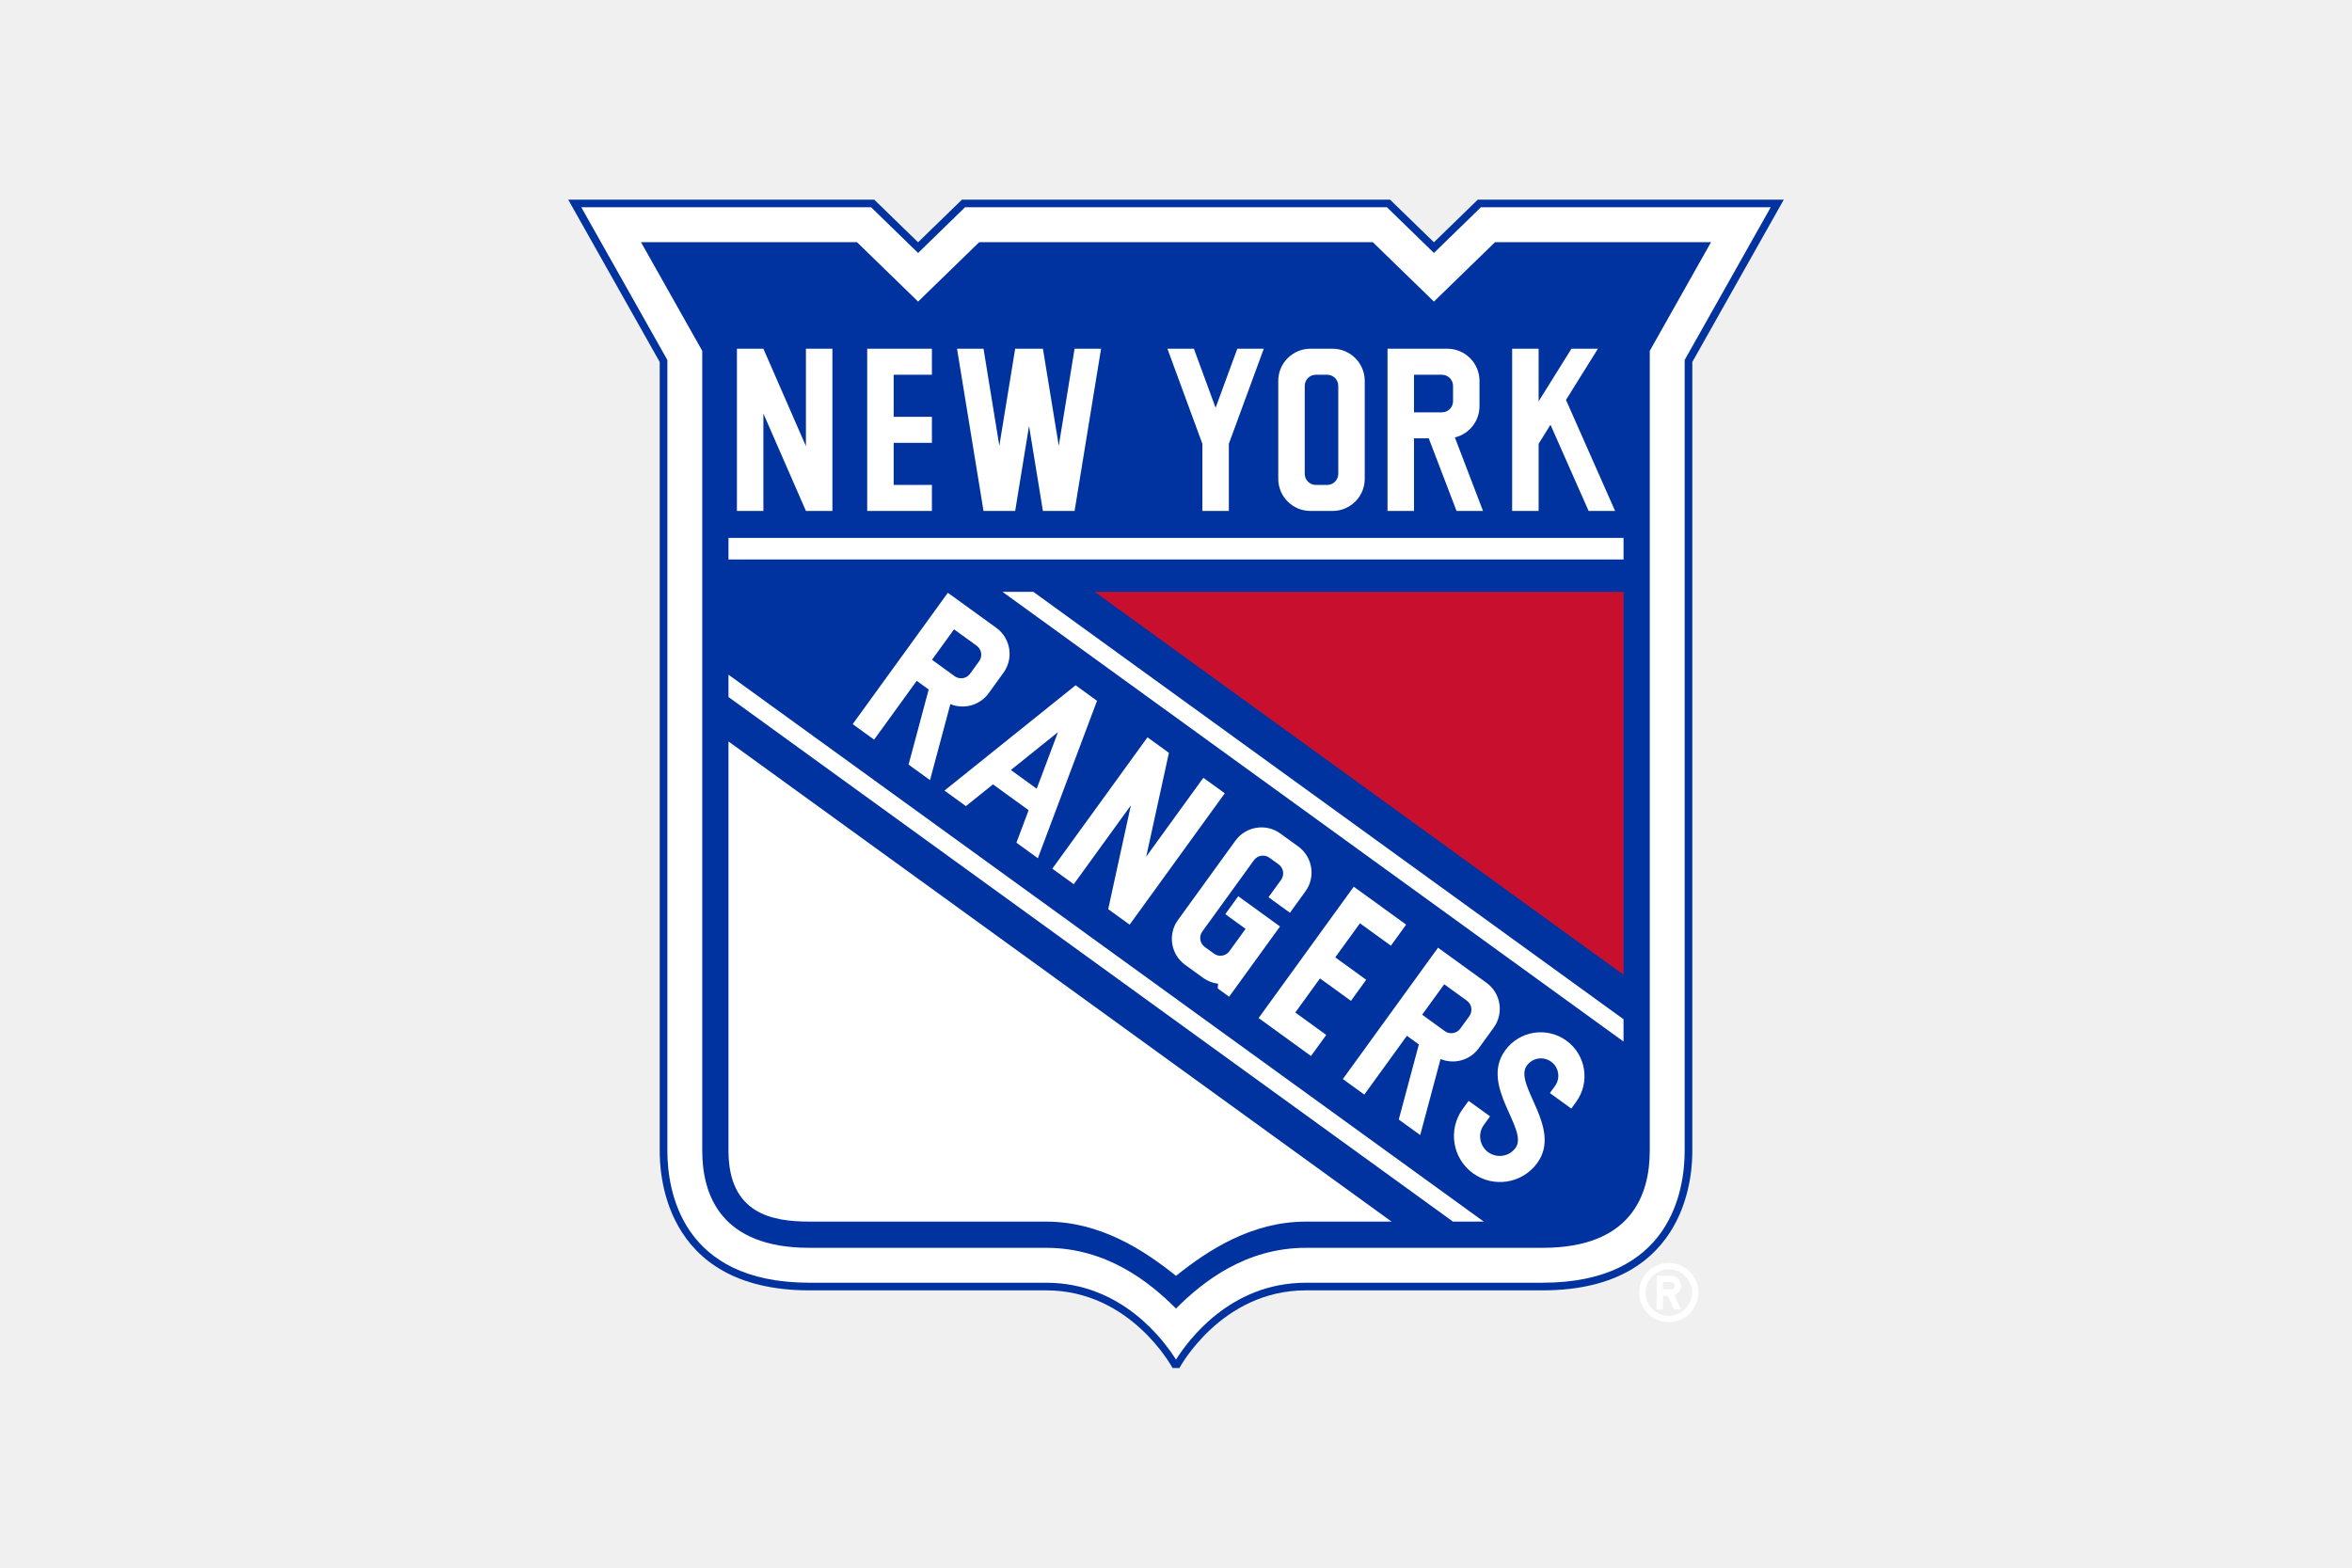
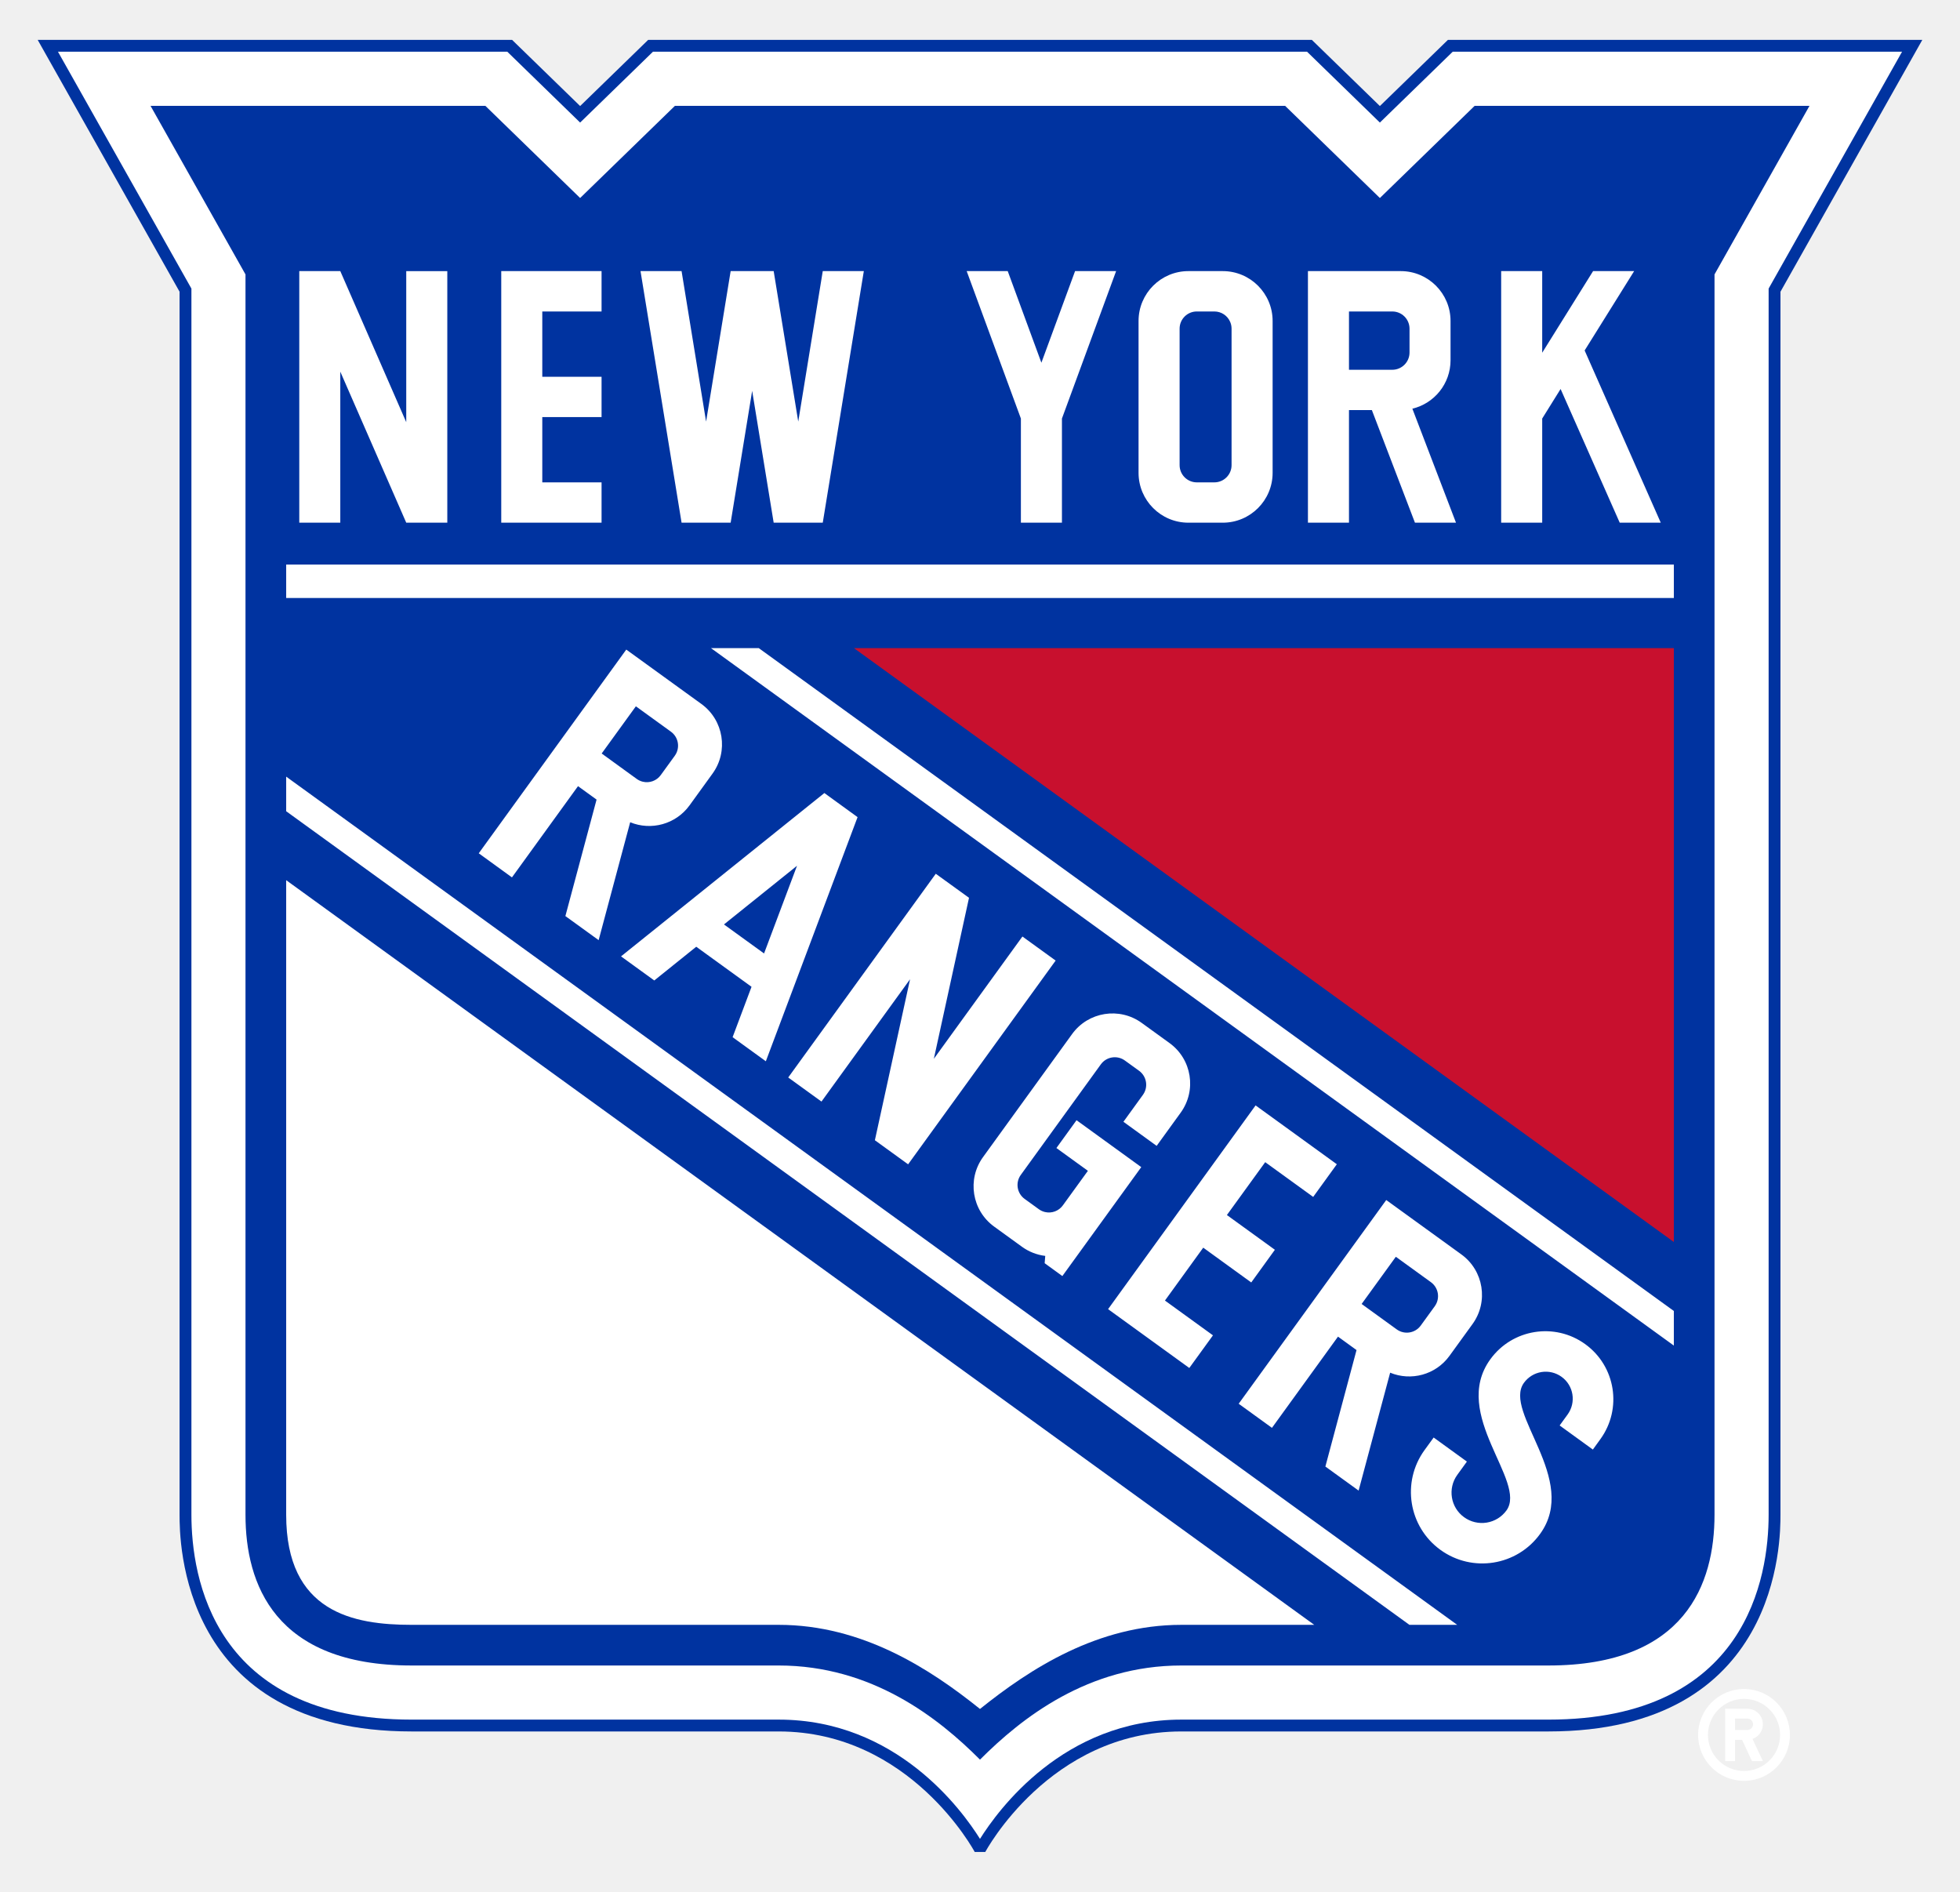
- <svg xmlns="http://www.w3.org/2000/svg" viewBox="0 0 960 640">
+ <svg xmlns="http://www.w3.org/2000/svg" viewBox="222 71 516 498">
  <path fill="#fff" d="M681.141 515.609c-6.673 0-12.091 5.409-12.091 12.086 0 6.67 5.418 12.088 12.091 12.088s12.081-5.418 12.081-12.087c0-6.678-5.409-12.087-12.081-12.087m0 21.58a9.5 9.5 0 0 1-6.716-2.779 9.5 9.5 0 0 1-2.778-6.715 9.48 9.48 0 0 1 9.494-9.487c5.245 0 9.492 4.241 9.492 9.487s-4.247 9.493-9.492 9.493m4.966-12.295a4.101 4.101 0 0 0-4.101-4.094h-5.824v13.795h2.589v-5.603h1.858l2.615 5.603h2.863l-2.731-5.841a4.1 4.1 0 0 0 2.731-3.86Zm-4.101 1.509h-3.235v-3.02h3.235c.832 0 1.512.676 1.512 1.51a1.51 1.51 0 0 1-1.512 1.51" />
  <path fill="#0033a0" d="m690.736 147.789 37.339-66.286H603.181l-17.906 17.411-17.906-17.411H392.636l-17.908 17.411-17.905-17.411H231.925l37.349 66.286v321.958c0 6.48 0 57.034 61.092 57.034h96.638c34.693 0 51.602 31.717 51.602 31.717h2.788s16.914-31.717 51.608-31.717h96.635c61.091 0 61.099-50.554 61.099-57.034z" />
  <path fill="#c8102e" d="m446.824 241.617 215.843 156.32v-156.32z" />
  <path fill="#fff" d="M297.341 219.605h365.326v8.809H297.341zm0 250.142c0 25.674 17.646 28.97 33.025 28.97h96.638c21.991 0 39.787 11.54 52.994 22.142 13.21-10.601 31.007-22.141 53.003-22.141H568L297.341 302.696zm0-185.2 295.717 214.17h12.574l-308.291-223.28zm111.845-42.93 253.48 183.587v-9.108l-240.901-174.48zM513.72 415.614l21.383 15.488 6.229-8.593-12.64-9.155 10.078-13.923 12.64 9.158 6.222-8.603L545 390.842l10.085-13.918 12.631 9.148 6.226-8.6-21.388-15.488zM406.655 256.312l-19.78-14.317-38.839 53.623 8.745 6.344 17.39-24.016 4.885 3.536-8.211 30.663 8.755 6.335 8.304-31.034c5.48 2.26 11.99.566 15.624-4.438l6.061-8.375c4.244-5.863 2.933-14.066-2.933-18.322zm-7.005 13.626-3.693 5.088a4.52 4.52 0 0 1-4.721 1.753 4.5 4.5 0 0 1-1.607-.737l-9.228-6.693 9.002-12.424 9.234 6.686a4.536 4.536 0 0 1 1.013 6.327m180.026 193.44 8.303-31.035c5.476 2.268 11.988.58 15.62-4.435l6.067-8.373c4.247-5.86 2.934-14.066-2.927-18.317l-19.79-14.327-38.847 53.625 8.76 6.345 17.387-24.01 4.877 3.535-8.2 30.661zm9.8-61.55 9.234 6.687a4.536 4.536 0 0 1 1.016 6.329l-3.689 5.085a4.53 4.53 0 0 1-6.327 1.014l-9.239-6.691zm-121.12-100.823-38.844 53.628 8.755 6.34 23.318-32.198-9.259 42.377 8.751 6.338 38.838-53.632-8.747-6.333-23.318 32.188 9.257-42.379zm-82.861 21.747 8.754 6.342 11.046-8.878 14.556 10.545-4.983 13.262 8.751 6.339 24.149-64.263-8.743-6.342-53.529 42.994zm37.655-.766-10.555-7.639 19.232-15.446zm106.757 23.593-7.332-5.31c-5.874-4.248-14.069-2.94-18.32 2.92l-23.452 32.391c-4.252 5.863-2.941 14.063 2.932 18.315l7.329 5.31a13.13 13.13 0 0 0 6.112 2.396l-.154 1.92 4.66 3.385 20.771-28.678-17.039-12.347-5.297 7.32 8.289 6-6.591 9.094a4.52 4.52 0 0 1-4.716 1.754 4.5 4.5 0 0 1-1.606-.738l-3.741-2.712c-2.023-1.464-2.482-4.302-1.011-6.322l21.07-29.1a4.534 4.534 0 0 1 6.329-1.011l3.739 2.704a4.539 4.539 0 0 1 1.02 6.325l-5.142 7.099 8.748 6.34 6.328-8.74c4.246-5.864 2.94-14.062-2.926-18.315m109.432 79.255c-8.006-5.805-19.201-4.015-24.996 3.994-10.517 14.52 9.776 32.15 4.256 39.775a7.987 7.987 0 0 1-11.16 1.78c-3.57-2.577-4.37-7.572-1.783-11.151l2.526-3.489-8.748-6.337-2.42 3.333c-6.082 8.408-4.202 20.162 4.204 26.245 8.404 6.082 20.152 4.209 26.237-4.202 10.416-14.375-9.872-32.02-4.255-39.771a7.1 7.1 0 0 1 4.629-2.844 7.09 7.09 0 0 1 5.283 1.264c3.176 2.295 3.888 6.73 1.588 9.914l-2.101 2.89 8.748 6.34 1.982-2.747c5.803-8.004 4.02-19.2-3.99-24.994M380.371 197.977h-15.606v-17.188h15.606v-10.614h-15.606V152.99h15.606v-10.626h-26.41v66.225h26.41zm196.769-19.031h6.023l11.345 29.645h10.805l-11.485-30.008c5.771-1.385 10.049-6.562 10.049-12.756V155.49c0-7.245-5.866-13.125-13.109-13.125h-24.433v66.224h10.805zm0-25.954h11.402a4.53 4.53 0 0 1 4.538 4.523v6.283a4.54 4.54 0 0 1-4.538 4.54H577.14zm-265.553 15.84 17.363 39.759h10.809v-66.224h-10.81v39.764l-17.362-39.765h-10.799v66.224h10.799zm223.28 39.759h9.042c7.254 0 13.127-5.879 13.127-13.12v-39.98c0-7.245-5.874-13.126-13.127-13.126h-9.042c-7.248 0-13.126 5.882-13.126 13.125v39.981c0 7.241 5.878 13.12 13.126 13.12m-2.317-51.077a4.525 4.525 0 0 1 4.528-4.523h4.62a4.521 4.521 0 0 1 4.185 2.791c.228.55.346 1.138.346 1.733v35.933a4.53 4.53 0 0 1-4.531 4.528h-4.62a4.53 4.53 0 0 1-4.528-4.528zm95.459 23.66 4.842-7.779 15.565 35.195h10.805l-20.041-45.334 13.033-20.89h-10.809l-13.395 21.483v-21.483h-10.805v66.224h10.805zM490.765 208.59h10.807v-27.416l14.262-38.809h-10.805l-8.867 24.114-8.863-24.114h-10.805l14.271 38.81zm-76.41 0 5.663-34.712 5.663 34.712h12.924l10.81-66.224h-10.81l-6.454 39.615-6.47-39.615h-11.326l-6.465 39.616-6.455-39.616h-10.81l10.81 66.225z" />
  <path fill="#fff" d="m604.448 84.615-19.174 18.649-19.171-18.65H393.9l-19.172 18.65-19.172-18.65H237.261l35.133 62.352v322.782c0 16.214 5.645 53.917 57.972 53.917h96.637c31.032 0 48.267 23.85 52.995 31.395 4.737-7.545 21.972-31.395 53.003-31.395h96.636c52.329 0 57.981-37.703 57.981-53.917V146.965l35.126-62.351zm68.925 58.622v326.51c0 18.1-7.587 39.672-43.736 39.672h-96.636c-24.558 0-42.045 13.804-53.003 24.78-10.942-10.976-28.438-24.78-52.995-24.78h-96.636c-36.145 0-43.736-21.572-43.736-39.671v-326.51l-25.004-44.38h88.147l24.954 24.266 24.958-24.265h160.635l24.954 24.265 24.952-24.265h88.15z" />
</svg>
